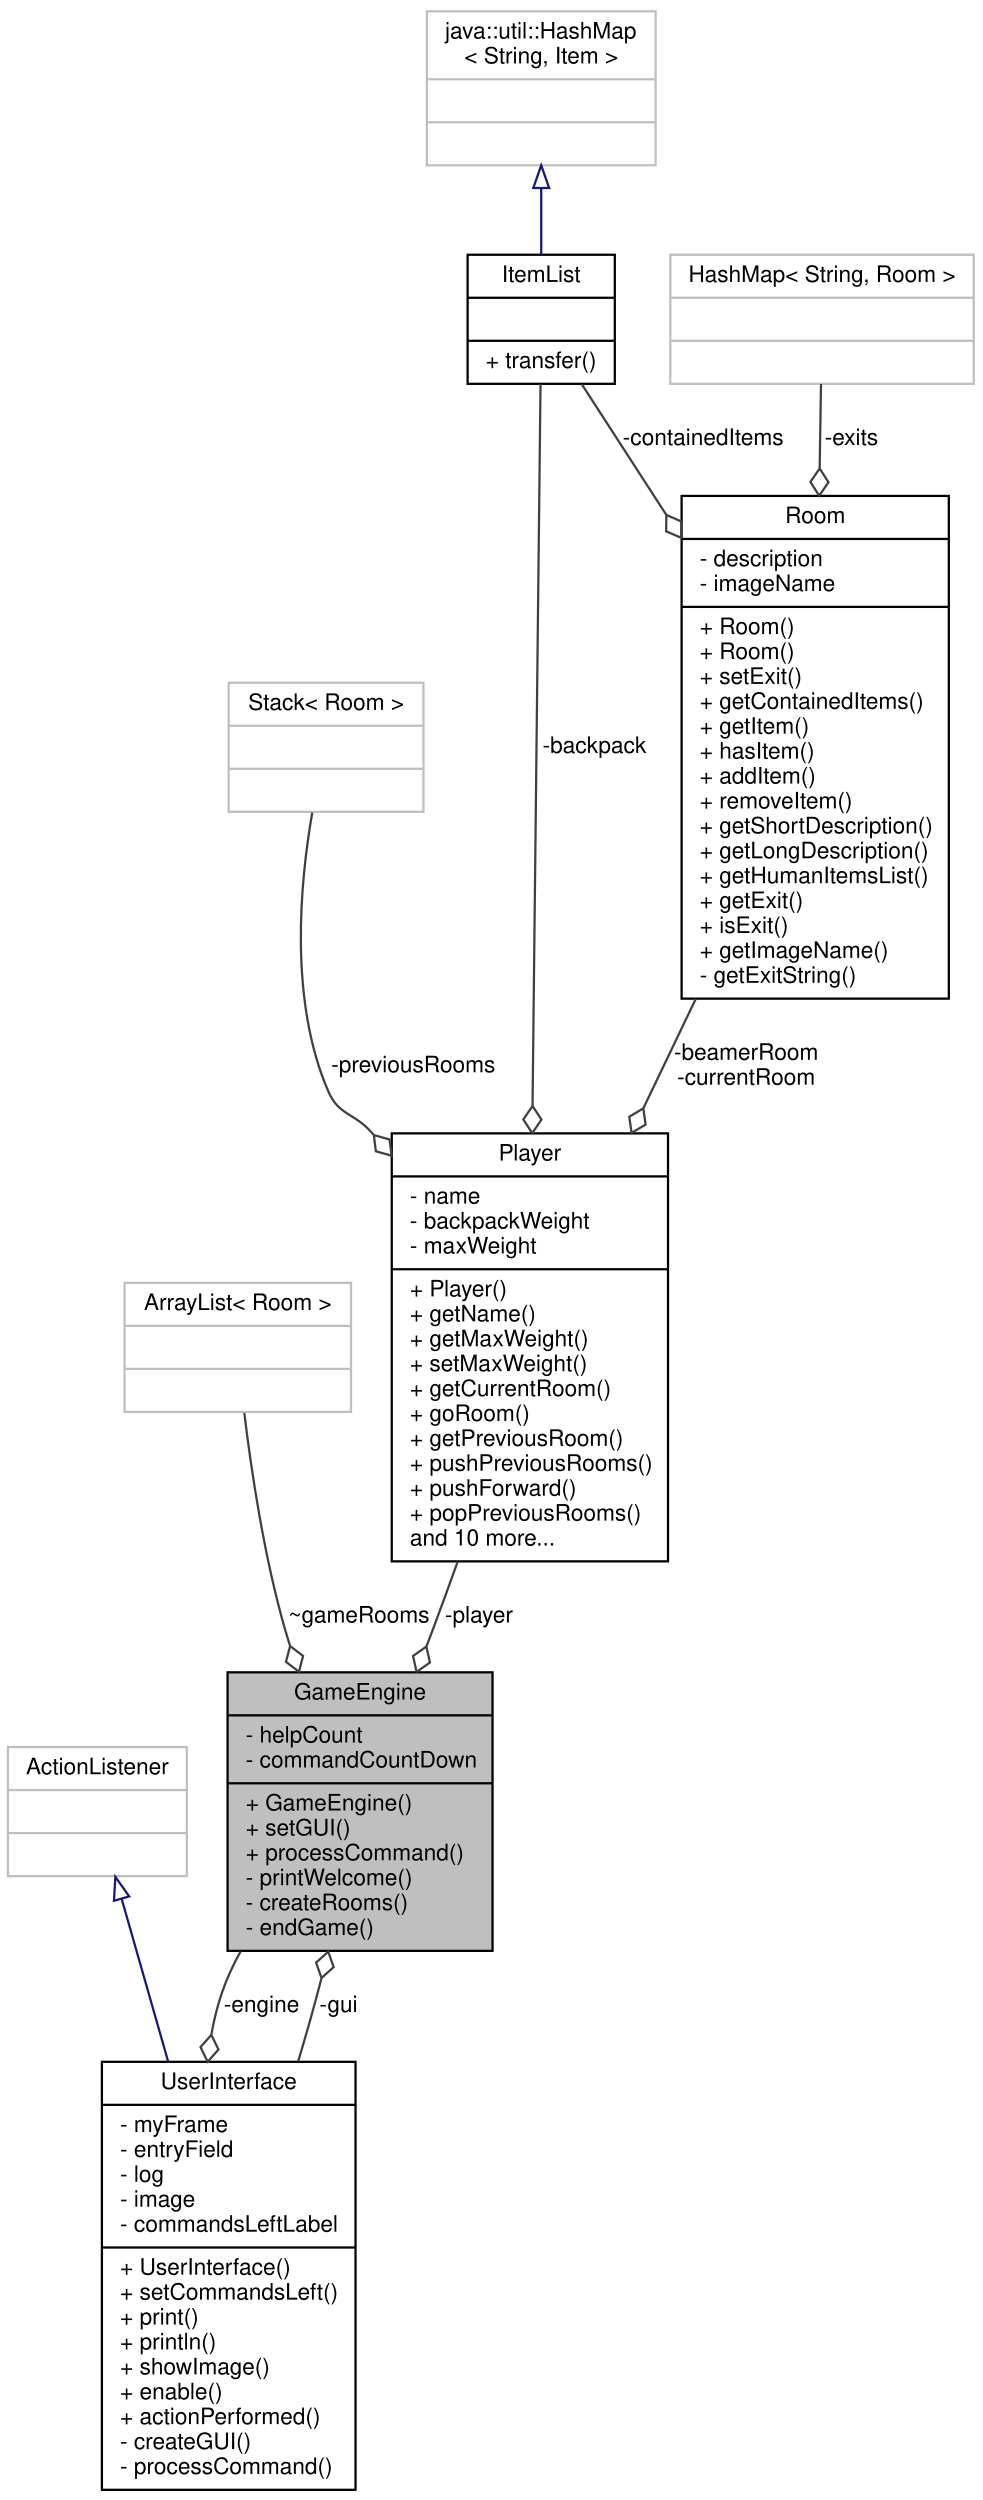
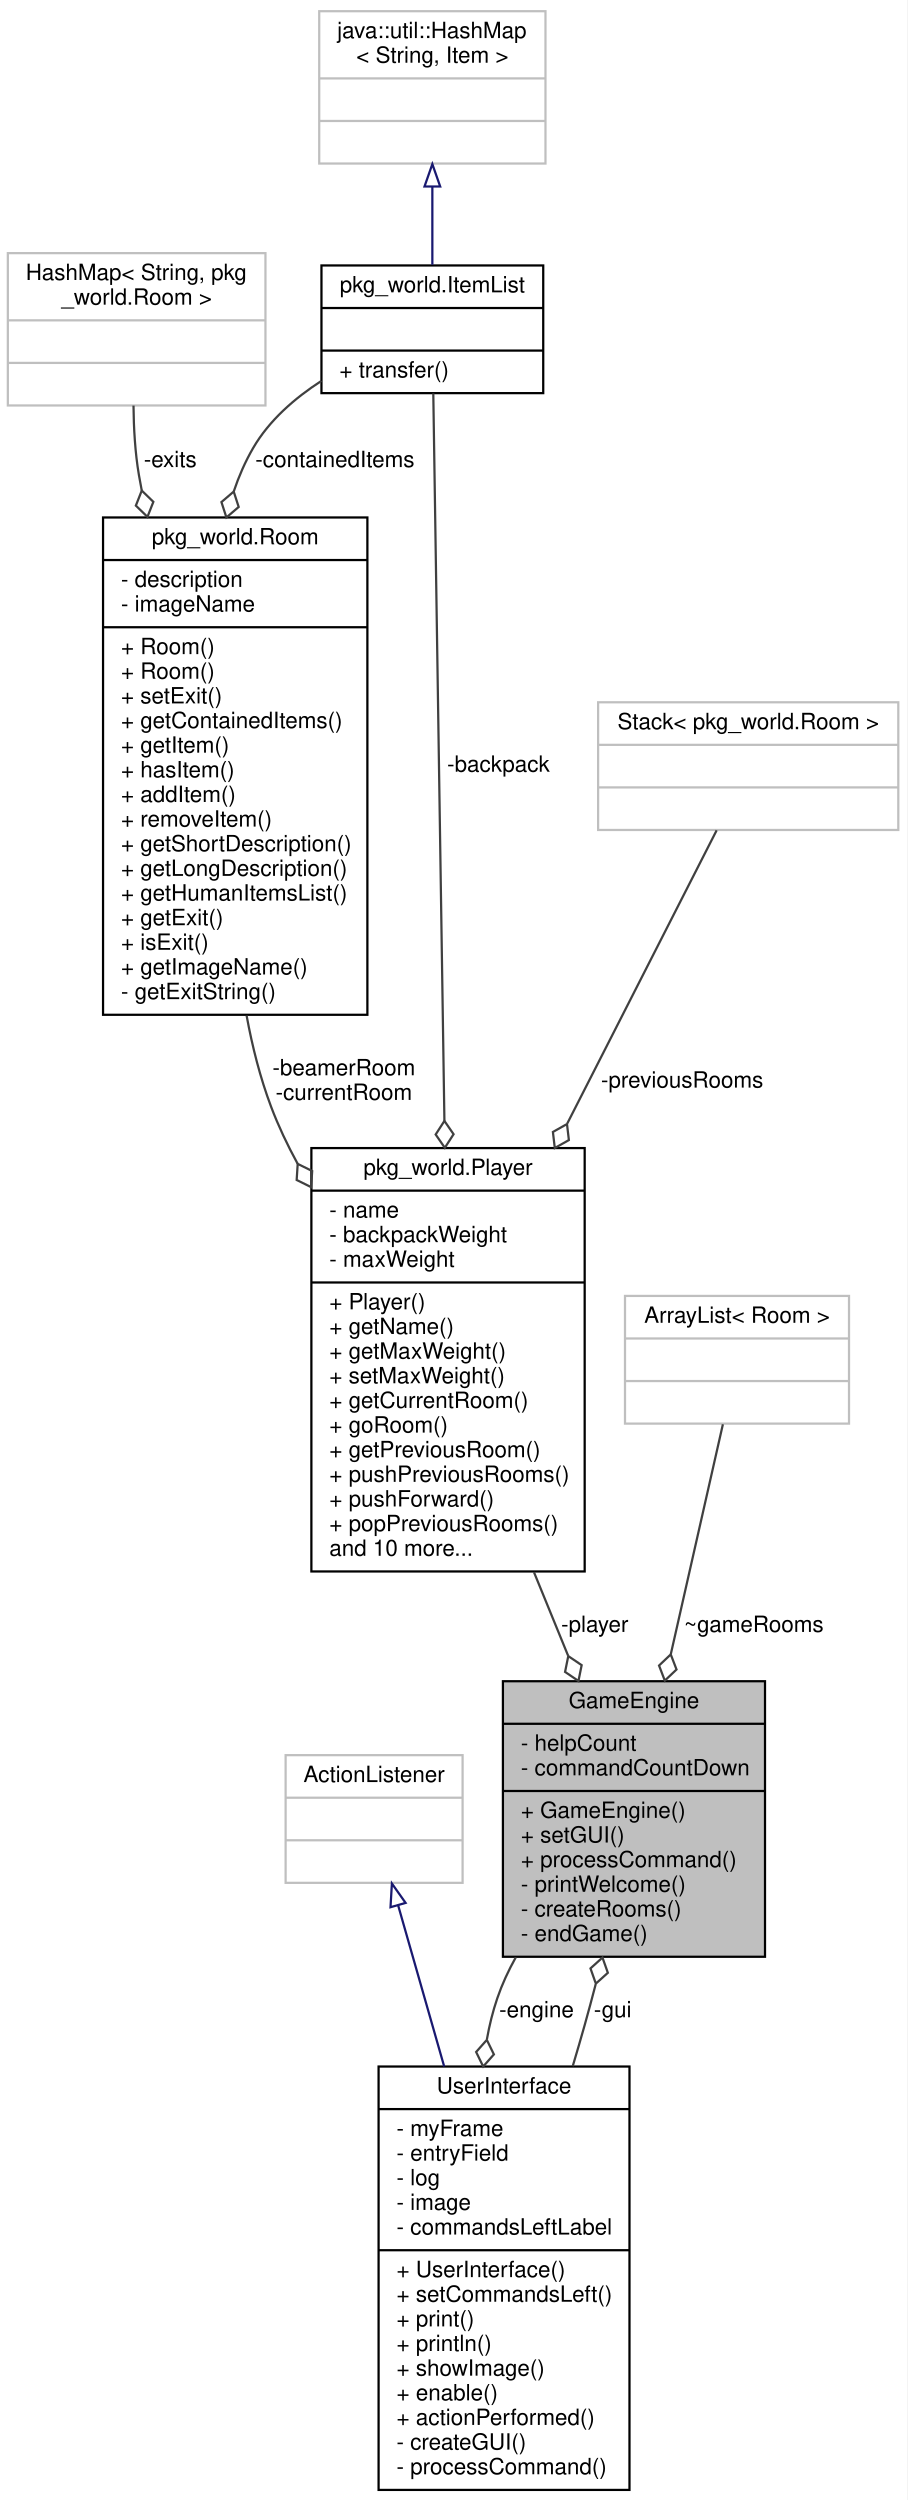
- <svg xmlns="http://www.w3.org/2000/svg" xmlns:xlink="http://www.w3.org/1999/xlink" width="434pt" height="1104pt" viewBox="0.00 0.00 434.00 1104.00">
-   <g id="graph0" class="graph" transform="scale(1 1) rotate(0) translate(4 1100)">
-     <polygon fill="white" stroke="none" points="-4,4 -4,-1100 430,-1100 430,4 -4,4" />
+ <svg xmlns="http://www.w3.org/2000/svg" xmlns:xlink="http://www.w3.org/1999/xlink" width="405pt" height="1116pt" viewBox="0.00 0.00 405.00 1116.00">
+   <g id="graph0" class="graph" transform="scale(1 1) rotate(0) translate(4 1112)">
+     <polygon fill="white" stroke="none" points="-4,4 -4,-1112 401,-1112 401,4 -4,4" />
    <g id="node1" class="node">
-       <polygon fill="#bfbfbf" stroke="black" points="96.5,-238.5 96.5,-361.5 213.5,-361.5 213.5,-238.5 96.5,-238.5" />
-       <text text-anchor="middle" x="155" y="-349.5" font-family="Helvetica,sans-Serif" font-size="10.00">GameEngine</text>
-       <polyline fill="none" stroke="black" points="96.5,-342.5 213.5,-342.5 " />
-       <text text-anchor="start" x="104.5" y="-330.5" font-family="Helvetica,sans-Serif" font-size="10.00">- helpCount</text>
-       <text text-anchor="start" x="104.5" y="-319.5" font-family="Helvetica,sans-Serif" font-size="10.00">- commandCountDown</text>
-       <polyline fill="none" stroke="black" points="96.5,-312.5 213.5,-312.5 " />
-       <text text-anchor="start" x="104.5" y="-300.5" font-family="Helvetica,sans-Serif" font-size="10.00">+ GameEngine()</text>
-       <text text-anchor="start" x="104.5" y="-289.5" font-family="Helvetica,sans-Serif" font-size="10.00">+ setGUI()</text>
-       <text text-anchor="start" x="104.5" y="-278.5" font-family="Helvetica,sans-Serif" font-size="10.00">+ processCommand()</text>
-       <text text-anchor="start" x="104.5" y="-267.5" font-family="Helvetica,sans-Serif" font-size="10.00">- printWelcome()</text>
-       <text text-anchor="start" x="104.5" y="-256.5" font-family="Helvetica,sans-Serif" font-size="10.00">- createRooms()</text>
-       <text text-anchor="start" x="104.5" y="-245.5" font-family="Helvetica,sans-Serif" font-size="10.00">- endGame()</text>
+       <polygon fill="#bfbfbf" stroke="black" points="220.5,-238.5 220.5,-361.5 337.5,-361.5 337.5,-238.5 220.5,-238.5" />
+       <text text-anchor="middle" x="279" y="-349.5" font-family="Helvetica,sans-Serif" font-size="10.00">GameEngine</text>
+       <polyline fill="none" stroke="black" points="220.5,-342.5 337.5,-342.5 " />
+       <text text-anchor="start" x="228.5" y="-330.5" font-family="Helvetica,sans-Serif" font-size="10.00">- helpCount</text>
+       <text text-anchor="start" x="228.5" y="-319.5" font-family="Helvetica,sans-Serif" font-size="10.00">- commandCountDown</text>
+       <polyline fill="none" stroke="black" points="220.5,-312.5 337.5,-312.5 " />
+       <text text-anchor="start" x="228.5" y="-300.5" font-family="Helvetica,sans-Serif" font-size="10.00">+ GameEngine()</text>
+       <text text-anchor="start" x="228.5" y="-289.5" font-family="Helvetica,sans-Serif" font-size="10.00">+ setGUI()</text>
+       <text text-anchor="start" x="228.5" y="-278.5" font-family="Helvetica,sans-Serif" font-size="10.00">+ processCommand()</text>
+       <text text-anchor="start" x="228.5" y="-267.5" font-family="Helvetica,sans-Serif" font-size="10.00">- printWelcome()</text>
+       <text text-anchor="start" x="228.5" y="-256.5" font-family="Helvetica,sans-Serif" font-size="10.00">- createRooms()</text>
+       <text text-anchor="start" x="228.5" y="-245.5" font-family="Helvetica,sans-Serif" font-size="10.00">- endGame()</text>
+     </g>
+     <g id="node9" class="node">
+       <g id="a_node9">
+         <a xlink:href="classUserInterface.html" target="_top" xlink:title="Class handling the game's user interface. ">
+           <polygon fill="white" stroke="black" points="165,-0.5 165,-189.5 277,-189.5 277,-0.5 165,-0.5" />
+           <text text-anchor="middle" x="221" y="-177.5" font-family="Helvetica,sans-Serif" font-size="10.00">UserInterface</text>
+           <polyline fill="none" stroke="black" points="165,-170.5 277,-170.5 " />
+           <text text-anchor="start" x="173" y="-158.5" font-family="Helvetica,sans-Serif" font-size="10.00">- myFrame</text>
+           <text text-anchor="start" x="173" y="-147.5" font-family="Helvetica,sans-Serif" font-size="10.00">- entryField</text>
+           <text text-anchor="start" x="173" y="-136.5" font-family="Helvetica,sans-Serif" font-size="10.00">- log</text>
+           <text text-anchor="start" x="173" y="-125.5" font-family="Helvetica,sans-Serif" font-size="10.00">- image</text>
+           <text text-anchor="start" x="173" y="-114.5" font-family="Helvetica,sans-Serif" font-size="10.00">- commandsLeftLabel</text>
+           <polyline fill="none" stroke="black" points="165,-107.5 277,-107.5 " />
+           <text text-anchor="start" x="173" y="-95.5" font-family="Helvetica,sans-Serif" font-size="10.00">+ UserInterface()</text>
+           <text text-anchor="start" x="173" y="-84.5" font-family="Helvetica,sans-Serif" font-size="10.00">+ setCommandsLeft()</text>
+           <text text-anchor="start" x="173" y="-73.5" font-family="Helvetica,sans-Serif" font-size="10.00">+ print()</text>
+           <text text-anchor="start" x="173" y="-62.5" font-family="Helvetica,sans-Serif" font-size="10.00">+ println()</text>
+           <text text-anchor="start" x="173" y="-51.5" font-family="Helvetica,sans-Serif" font-size="10.00">+ showImage()</text>
+           <text text-anchor="start" x="173" y="-40.5" font-family="Helvetica,sans-Serif" font-size="10.00">+ enable()</text>
+           <text text-anchor="start" x="173" y="-29.5" font-family="Helvetica,sans-Serif" font-size="10.00">+ actionPerformed()</text>
+           <text text-anchor="start" x="173" y="-18.5" font-family="Helvetica,sans-Serif" font-size="10.00">- createGUI()</text>
+           <text text-anchor="start" x="173" y="-7.5" font-family="Helvetica,sans-Serif" font-size="10.00">- processCommand()</text>
+         </a>
+       </g>
+     </g>
+     <g id="edge11" class="edge">
+       <path fill="none" stroke="#404040" d="M226.258,-238.263C222.965,-232.355 220.126,-226.232 218,-220 215.987,-214.101 214.468,-207.95 213.357,-201.681" />
+       <polygon fill="none" stroke="#404040" points="213.319,-201.402 208.546,-195.997 211.699,-189.512 216.473,-194.917 213.319,-201.402" />
+       <text text-anchor="middle" x="235.5" y="-211.5" font-family="Helvetica,sans-Serif" font-size="10.00"> -engine</text>
+     </g>
+     <g id="node2" class="node">
+       <g id="a_node2">
+         <a xlink:href="classpkg__world_1_1Player.html" target="_top" xlink:title="class Player used to handle the user's player. ">
+           <polygon fill="white" stroke="black" points="135,-410.5 135,-599.5 257,-599.5 257,-410.5 135,-410.5" />
+           <text text-anchor="middle" x="196" y="-587.5" font-family="Helvetica,sans-Serif" font-size="10.00">pkg_world.Player</text>
+           <polyline fill="none" stroke="black" points="135,-580.5 257,-580.5 " />
+           <text text-anchor="start" x="143" y="-568.5" font-family="Helvetica,sans-Serif" font-size="10.00">- name</text>
+           <text text-anchor="start" x="143" y="-557.5" font-family="Helvetica,sans-Serif" font-size="10.00">- backpackWeight</text>
+           <text text-anchor="start" x="143" y="-546.5" font-family="Helvetica,sans-Serif" font-size="10.00">- maxWeight</text>
+           <polyline fill="none" stroke="black" points="135,-539.5 257,-539.5 " />
+           <text text-anchor="start" x="143" y="-527.5" font-family="Helvetica,sans-Serif" font-size="10.00">+ Player()</text>
+           <text text-anchor="start" x="143" y="-516.5" font-family="Helvetica,sans-Serif" font-size="10.00">+ getName()</text>
+           <text text-anchor="start" x="143" y="-505.5" font-family="Helvetica,sans-Serif" font-size="10.00">+ getMaxWeight()</text>
+           <text text-anchor="start" x="143" y="-494.5" font-family="Helvetica,sans-Serif" font-size="10.00">+ setMaxWeight()</text>
+           <text text-anchor="start" x="143" y="-483.5" font-family="Helvetica,sans-Serif" font-size="10.00">+ getCurrentRoom()</text>
+           <text text-anchor="start" x="143" y="-472.5" font-family="Helvetica,sans-Serif" font-size="10.00">+ goRoom()</text>
+           <text text-anchor="start" x="143" y="-461.5" font-family="Helvetica,sans-Serif" font-size="10.00">+ getPreviousRoom()</text>
+           <text text-anchor="start" x="143" y="-450.5" font-family="Helvetica,sans-Serif" font-size="10.00">+ pushPreviousRooms()</text>
+           <text text-anchor="start" x="143" y="-439.5" font-family="Helvetica,sans-Serif" font-size="10.00">+ pushForward()</text>
+           <text text-anchor="start" x="143" y="-428.5" font-family="Helvetica,sans-Serif" font-size="10.00">+ popPreviousRooms()</text>
+           <text text-anchor="start" x="143" y="-417.5" font-family="Helvetica,sans-Serif" font-size="10.00">and 10 more...</text>
+         </a>
+       </g>
+     </g>
+     <g id="edge1" class="edge">
+       <path fill="none" stroke="#404040" d="M234.342,-410.225C239.46,-397.707 244.642,-385.032 249.575,-372.967" />
+       <polygon fill="none" stroke="#404040" points="249.677,-372.719 248.245,-365.651 254.218,-361.611 255.65,-368.679 249.677,-372.719" />
+       <text text-anchor="middle" x="261.5" y="-383.5" font-family="Helvetica,sans-Serif" font-size="10.00"> -player</text>
    </g>
    <g id="node3" class="node">
      <g id="a_node3">
-         <a xlink:href="classUserInterface.html" target="_top" xlink:title="Class handling the game's user interface. ">
-           <polygon fill="white" stroke="black" points="41,-0.5 41,-189.5 153,-189.5 153,-0.5 41,-0.5" />
-           <text text-anchor="middle" x="97" y="-177.5" font-family="Helvetica,sans-Serif" font-size="10.00">UserInterface</text>
-           <polyline fill="none" stroke="black" points="41,-170.5 153,-170.5 " />
-           <text text-anchor="start" x="49" y="-158.5" font-family="Helvetica,sans-Serif" font-size="10.00">- myFrame</text>
-           <text text-anchor="start" x="49" y="-147.5" font-family="Helvetica,sans-Serif" font-size="10.00">- entryField</text>
-           <text text-anchor="start" x="49" y="-136.5" font-family="Helvetica,sans-Serif" font-size="10.00">- log</text>
-           <text text-anchor="start" x="49" y="-125.5" font-family="Helvetica,sans-Serif" font-size="10.00">- image</text>
-           <text text-anchor="start" x="49" y="-114.5" font-family="Helvetica,sans-Serif" font-size="10.00">- commandsLeftLabel</text>
-           <polyline fill="none" stroke="black" points="41,-107.5 153,-107.5 " />
-           <text text-anchor="start" x="49" y="-95.5" font-family="Helvetica,sans-Serif" font-size="10.00">+ UserInterface()</text>
-           <text text-anchor="start" x="49" y="-84.5" font-family="Helvetica,sans-Serif" font-size="10.00">+ setCommandsLeft()</text>
-           <text text-anchor="start" x="49" y="-73.5" font-family="Helvetica,sans-Serif" font-size="10.00">+ print()</text>
-           <text text-anchor="start" x="49" y="-62.5" font-family="Helvetica,sans-Serif" font-size="10.00">+ println()</text>
-           <text text-anchor="start" x="49" y="-51.5" font-family="Helvetica,sans-Serif" font-size="10.00">+ showImage()</text>
-           <text text-anchor="start" x="49" y="-40.5" font-family="Helvetica,sans-Serif" font-size="10.00">+ enable()</text>
-           <text text-anchor="start" x="49" y="-29.5" font-family="Helvetica,sans-Serif" font-size="10.00">+ actionPerformed()</text>
-           <text text-anchor="start" x="49" y="-18.5" font-family="Helvetica,sans-Serif" font-size="10.00">- createGUI()</text>
-           <text text-anchor="start" x="49" y="-7.5" font-family="Helvetica,sans-Serif" font-size="10.00">- processCommand()</text>
-         </a>
-       </g>
-     </g>
-     <g id="edge4" class="edge">
-       <path fill="none" stroke="#404040" d="M102.258,-238.263C98.965,-232.355 96.126,-226.232 94,-220 91.987,-214.101 90.468,-207.95 89.357,-201.681" />
-       <polygon fill="none" stroke="#404040" points="89.319,-201.402 84.546,-195.997 87.699,-189.512 92.473,-194.917 89.319,-201.402" />
-       <text text-anchor="middle" x="111.5" y="-211.5" font-family="Helvetica,sans-Serif" font-size="10.00"> -engine</text>
-     </g>
-     <g id="node2" class="node">
-       <polygon fill="white" stroke="#bfbfbf" points="51,-476.5 51,-533.5 151,-533.5 151,-476.5 51,-476.5" />
-       <text text-anchor="middle" x="101" y="-521.5" font-family="Helvetica,sans-Serif" font-size="10.00">ArrayList&lt; Room &gt;</text>
-       <polyline fill="none" stroke="#bfbfbf" points="51,-514.5 151,-514.5 " />
-       <text text-anchor="middle" x="101" y="-502.5" font-family="Helvetica,sans-Serif" font-size="10.00"> </text>
-       <polyline fill="none" stroke="#bfbfbf" points="51,-495.5 151,-495.5 " />
-       <text text-anchor="middle" x="101" y="-483.5" font-family="Helvetica,sans-Serif" font-size="10.00"> </text>
-     </g>
-     <g id="edge1" class="edge">
-       <path fill="none" stroke="#404040" d="M103.893,-476.014C106.951,-450.611 112.652,-412.299 122,-380 122.651,-377.751 123.347,-375.48 124.079,-373.198" />
-       <polygon fill="none" stroke="#404040" points="124.114,-373.097 122.28,-366.123 128.012,-361.747 129.846,-368.721 124.114,-373.097" />
-       <text text-anchor="middle" x="154.5" y="-383.5" font-family="Helvetica,sans-Serif" font-size="10.00"> ~gameRooms</text>
+         <a xlink:href="classpkg__world_1_1ItemList.html" target="_top" xlink:title="class ItemList used to handle a list of Item (inventory). ">
+           <polygon fill="white" stroke="black" points="139.5,-936.5 139.5,-993.5 238.5,-993.5 238.5,-936.5 139.5,-936.5" />
+           <text text-anchor="middle" x="189" y="-981.5" font-family="Helvetica,sans-Serif" font-size="10.00">pkg_world.ItemList</text>
+           <polyline fill="none" stroke="black" points="139.5,-974.5 238.5,-974.5 " />
+           <text text-anchor="middle" x="189" y="-962.5" font-family="Helvetica,sans-Serif" font-size="10.00"> </text>
+           <polyline fill="none" stroke="black" points="139.5,-955.5 238.5,-955.5 " />
+           <text text-anchor="start" x="147.5" y="-943.5" font-family="Helvetica,sans-Serif" font-size="10.00">+ transfer()</text>
+         </a>
+       </g>
    </g>
    <g id="edge2" class="edge">
-       <path fill="none" stroke="#404040" d="M127.664,-189.65C129.518,-195.845 131.314,-202.003 133,-208 134.662,-213.912 136.313,-220.06 137.919,-226.248" />
-       <polygon fill="none" stroke="#404040" points="137.987,-226.511 143.343,-231.34 140.946,-238.141 135.59,-233.312 137.987,-226.511" />
-       <text text-anchor="middle" x="145.5" y="-211.5" font-family="Helvetica,sans-Serif" font-size="10.00"> -gui</text>
-     </g>
-     <g id="node4" class="node">
-       <polygon fill="white" stroke="#bfbfbf" points="-0.5,-271.5 -0.5,-328.5 78.5,-328.5 78.5,-271.5 -0.5,-271.5" />
-       <text text-anchor="middle" x="39" y="-316.5" font-family="Helvetica,sans-Serif" font-size="10.00">ActionListener</text>
-       <polyline fill="none" stroke="#bfbfbf" points="-0.5,-309.5 78.5,-309.5 " />
-       <text text-anchor="middle" x="39" y="-297.5" font-family="Helvetica,sans-Serif" font-size="10.00"> </text>
-       <polyline fill="none" stroke="#bfbfbf" points="-0.5,-290.5 78.5,-290.5 " />
-       <text text-anchor="middle" x="39" y="-278.5" font-family="Helvetica,sans-Serif" font-size="10.00"> </text>
-     </g>
-     <g id="edge3" class="edge">
-       <path fill="none" stroke="midnightblue" d="M49.739,-261.414C55.551,-241.072 63.013,-214.955 70.283,-189.511" />
-       <polygon fill="none" stroke="midnightblue" points="46.325,-260.623 46.943,-271.199 53.056,-262.546 46.325,-260.623" />
+       <path fill="none" stroke="#404040" d="M189.422,-936.381C190.381,-873.625 192.767,-717.543 194.385,-611.638" />
+       <polygon fill="none" stroke="#404040" points="194.386,-611.624 190.478,-605.563 194.569,-599.625 198.477,-605.686 194.386,-611.624" />
+       <text text-anchor="middle" x="218.5" y="-767.5" font-family="Helvetica,sans-Serif" font-size="10.00"> -backpack</text>
    </g>
    <g id="node5" class="node">
      <g id="a_node5">
-         <a xlink:href="classPlayer.html" target="_top" xlink:title="class Player used to handle the user's player. ">
-           <polygon fill="white" stroke="black" points="169,-410.5 169,-599.5 291,-599.5 291,-410.5 169,-410.5" />
-           <text text-anchor="middle" x="230" y="-587.5" font-family="Helvetica,sans-Serif" font-size="10.00">Player</text>
-           <polyline fill="none" stroke="black" points="169,-580.5 291,-580.5 " />
-           <text text-anchor="start" x="177" y="-568.5" font-family="Helvetica,sans-Serif" font-size="10.00">- name</text>
-           <text text-anchor="start" x="177" y="-557.5" font-family="Helvetica,sans-Serif" font-size="10.00">- backpackWeight</text>
-           <text text-anchor="start" x="177" y="-546.5" font-family="Helvetica,sans-Serif" font-size="10.00">- maxWeight</text>
-           <polyline fill="none" stroke="black" points="169,-539.5 291,-539.5 " />
-           <text text-anchor="start" x="177" y="-527.5" font-family="Helvetica,sans-Serif" font-size="10.00">+ Player()</text>
-           <text text-anchor="start" x="177" y="-516.5" font-family="Helvetica,sans-Serif" font-size="10.00">+ getName()</text>
-           <text text-anchor="start" x="177" y="-505.5" font-family="Helvetica,sans-Serif" font-size="10.00">+ getMaxWeight()</text>
-           <text text-anchor="start" x="177" y="-494.5" font-family="Helvetica,sans-Serif" font-size="10.00">+ setMaxWeight()</text>
-           <text text-anchor="start" x="177" y="-483.5" font-family="Helvetica,sans-Serif" font-size="10.00">+ getCurrentRoom()</text>
-           <text text-anchor="start" x="177" y="-472.5" font-family="Helvetica,sans-Serif" font-size="10.00">+ goRoom()</text>
-           <text text-anchor="start" x="177" y="-461.5" font-family="Helvetica,sans-Serif" font-size="10.00">+ getPreviousRoom()</text>
-           <text text-anchor="start" x="177" y="-450.5" font-family="Helvetica,sans-Serif" font-size="10.00">+ pushPreviousRooms()</text>
-           <text text-anchor="start" x="177" y="-439.5" font-family="Helvetica,sans-Serif" font-size="10.00">+ pushForward()</text>
-           <text text-anchor="start" x="177" y="-428.5" font-family="Helvetica,sans-Serif" font-size="10.00">+ popPreviousRooms()</text>
-           <text text-anchor="start" x="177" y="-417.5" font-family="Helvetica,sans-Serif" font-size="10.00">and 10 more...</text>
+         <a xlink:href="classpkg__world_1_1Room.html" target="_top" xlink:title="Class used to handle a game's room. ">
+           <polygon fill="white" stroke="black" points="42,-659 42,-881 160,-881 160,-659 42,-659" />
+           <text text-anchor="middle" x="101" y="-869" font-family="Helvetica,sans-Serif" font-size="10.00">pkg_world.Room</text>
+           <polyline fill="none" stroke="black" points="42,-862 160,-862 " />
+           <text text-anchor="start" x="50" y="-850" font-family="Helvetica,sans-Serif" font-size="10.00">- description</text>
+           <text text-anchor="start" x="50" y="-839" font-family="Helvetica,sans-Serif" font-size="10.00">- imageName</text>
+           <polyline fill="none" stroke="black" points="42,-832 160,-832 " />
+           <text text-anchor="start" x="50" y="-820" font-family="Helvetica,sans-Serif" font-size="10.00">+ Room()</text>
+           <text text-anchor="start" x="50" y="-809" font-family="Helvetica,sans-Serif" font-size="10.00">+ Room()</text>
+           <text text-anchor="start" x="50" y="-798" font-family="Helvetica,sans-Serif" font-size="10.00">+ setExit()</text>
+           <text text-anchor="start" x="50" y="-787" font-family="Helvetica,sans-Serif" font-size="10.00">+ getContainedItems()</text>
+           <text text-anchor="start" x="50" y="-776" font-family="Helvetica,sans-Serif" font-size="10.00">+ getItem()</text>
+           <text text-anchor="start" x="50" y="-765" font-family="Helvetica,sans-Serif" font-size="10.00">+ hasItem()</text>
+           <text text-anchor="start" x="50" y="-754" font-family="Helvetica,sans-Serif" font-size="10.00">+ addItem()</text>
+           <text text-anchor="start" x="50" y="-743" font-family="Helvetica,sans-Serif" font-size="10.00">+ removeItem()</text>
+           <text text-anchor="start" x="50" y="-732" font-family="Helvetica,sans-Serif" font-size="10.00">+ getShortDescription()</text>
+           <text text-anchor="start" x="50" y="-721" font-family="Helvetica,sans-Serif" font-size="10.00">+ getLongDescription()</text>
+           <text text-anchor="start" x="50" y="-710" font-family="Helvetica,sans-Serif" font-size="10.00">+ getHumanItemsList()</text>
+           <text text-anchor="start" x="50" y="-699" font-family="Helvetica,sans-Serif" font-size="10.00">+ getExit()</text>
+           <text text-anchor="start" x="50" y="-688" font-family="Helvetica,sans-Serif" font-size="10.00">+ isExit()</text>
+           <text text-anchor="start" x="50" y="-677" font-family="Helvetica,sans-Serif" font-size="10.00">+ getImageName()</text>
+           <text text-anchor="start" x="50" y="-666" font-family="Helvetica,sans-Serif" font-size="10.00">- getExitString()</text>
        </a>
      </g>
    </g>
    <g id="edge5" class="edge">
-       <path fill="none" stroke="#404040" d="M198.107,-410.38C194.435,-400.101 190.686,-389.812 187,-380 186.126,-377.673 185.229,-375.312 184.315,-372.93" />
-       <polygon fill="none" stroke="#404040" points="184.295,-372.876 178.393,-368.733 179.948,-361.691 185.85,-365.835 184.295,-372.876" />
-       <text text-anchor="middle" x="207.5" y="-383.5" font-family="Helvetica,sans-Serif" font-size="10.00"> -player</text>
+       <path fill="none" stroke="#404040" d="M139.474,-941.966C127.52,-934.236 116.147,-924.323 109,-912 105.454,-905.886 102.605,-899.36 100.341,-892.594" />
+       <polygon fill="none" stroke="#404040" points="100.331,-892.557 94.849,-887.872 97.064,-881.01 102.547,-885.694 100.331,-892.557" />
+       <text text-anchor="middle" x="145.5" y="-903.5" font-family="Helvetica,sans-Serif" font-size="10.00"> -containedItems</text>
+     </g>
+     <g id="node4" class="node">
+       <polygon fill="white" stroke="#bfbfbf" points="138.5,-1039 138.5,-1107 239.5,-1107 239.5,-1039 138.5,-1039" />
+       <text text-anchor="start" x="146.5" y="-1095" font-family="Helvetica,sans-Serif" font-size="10.00">java::util::HashMap</text>
+       <text text-anchor="middle" x="189" y="-1084" font-family="Helvetica,sans-Serif" font-size="10.00">&lt; String, Item &gt;</text>
+       <polyline fill="none" stroke="#bfbfbf" points="138.5,-1077 239.5,-1077 " />
+       <text text-anchor="middle" x="189" y="-1065" font-family="Helvetica,sans-Serif" font-size="10.00"> </text>
+       <polyline fill="none" stroke="#bfbfbf" points="138.5,-1058 239.5,-1058 " />
+       <text text-anchor="middle" x="189" y="-1046" font-family="Helvetica,sans-Serif" font-size="10.00"> </text>
+     </g>
+     <g id="edge3" class="edge">
+       <path fill="none" stroke="midnightblue" d="M189,-1028.64C189,-1016.87 189,-1004.44 189,-993.791" />
+       <polygon fill="none" stroke="midnightblue" points="185.5,-1028.75 189,-1038.75 192.5,-1028.75 185.5,-1028.75" />
+     </g>
+     <g id="edge4" class="edge">
+       <path fill="none" stroke="#404040" d="M106.09,-658.601C108.645,-644.678 112.172,-630.83 117,-618 120.241,-609.388 124.306,-600.822 128.871,-592.484" />
+       <polygon fill="none" stroke="#404040" points="128.892,-592.449 128.432,-585.252 134.897,-582.06 135.358,-589.256 128.892,-592.449" />
+       <text text-anchor="middle" x="149.5" y="-632" font-family="Helvetica,sans-Serif" font-size="10.00"> -beamerRoom</text>
+       <text text-anchor="middle" x="149.5" y="-621" font-family="Helvetica,sans-Serif" font-size="10.00">-currentRoom</text>
    </g>
    <g id="node6" class="node">
-       <polygon fill="white" stroke="#bfbfbf" points="97,-741.5 97,-798.5 183,-798.5 183,-741.5 97,-741.5" />
-       <text text-anchor="middle" x="140" y="-786.5" font-family="Helvetica,sans-Serif" font-size="10.00">Stack&lt; Room &gt;</text>
-       <polyline fill="none" stroke="#bfbfbf" points="97,-779.5 183,-779.5 " />
-       <text text-anchor="middle" x="140" y="-767.5" font-family="Helvetica,sans-Serif" font-size="10.00"> </text>
-       <polyline fill="none" stroke="#bfbfbf" points="97,-760.5 183,-760.5 " />
-       <text text-anchor="middle" x="140" y="-748.5" font-family="Helvetica,sans-Serif" font-size="10.00"> </text>
+       <polygon fill="white" stroke="#bfbfbf" points="-0.5,-931 -0.5,-999 114.5,-999 114.5,-931 -0.5,-931" />
+       <text text-anchor="start" x="7.5" y="-987" font-family="Helvetica,sans-Serif" font-size="10.00">HashMap&lt; String, pkg</text>
+       <text text-anchor="middle" x="57" y="-976" font-family="Helvetica,sans-Serif" font-size="10.00">_world.Room &gt;</text>
+       <polyline fill="none" stroke="#bfbfbf" points="-0.5,-969 114.5,-969 " />
+       <text text-anchor="middle" x="57" y="-957" font-family="Helvetica,sans-Serif" font-size="10.00"> </text>
+       <polyline fill="none" stroke="#bfbfbf" points="-0.5,-950 114.5,-950 " />
+       <text text-anchor="middle" x="57" y="-938" font-family="Helvetica,sans-Serif" font-size="10.00"> </text>
    </g>
    <g id="edge6" class="edge">
-       <path fill="none" stroke="#404040" d="M133.908,-741.218C128.425,-709.871 123.62,-658.04 141,-618 145.632,-607.33 152.275,-608.697 160,-600 160.279,-599.686 160.557,-599.371 160.836,-599.056" />
-       <polygon fill="none" stroke="#404040" points="161.096,-598.753 161.97,-591.595 168.913,-589.648 168.04,-596.806 161.096,-598.753" />
-       <text text-anchor="middle" x="178.5" y="-626.5" font-family="Helvetica,sans-Serif" font-size="10.00"> -previousRooms</text>
+       <path fill="none" stroke="#404040" d="M55.595,-930.935C55.685,-920.937 56.302,-909.969 58,-900 58.394,-897.687 58.822,-895.36 59.281,-893.022" />
+       <polygon fill="none" stroke="#404040" points="59.286,-893 56.643,-886.29 61.819,-881.27 64.462,-887.979 59.286,-893" />
+       <text text-anchor="middle" x="72" y="-903.5" font-family="Helvetica,sans-Serif" font-size="10.00"> -exits</text>
    </g>
    <g id="node7" class="node">
-       <g id="a_node7">
-         <a xlink:href="classRoom.html" target="_top" xlink:title="Class used to handle a game's room. ">
-           <polygon fill="white" stroke="black" points="297,-659 297,-881 415,-881 415,-659 297,-659" />
-           <text text-anchor="middle" x="356" y="-869" font-family="Helvetica,sans-Serif" font-size="10.00">Room</text>
-           <polyline fill="none" stroke="black" points="297,-862 415,-862 " />
-           <text text-anchor="start" x="305" y="-850" font-family="Helvetica,sans-Serif" font-size="10.00">- description</text>
-           <text text-anchor="start" x="305" y="-839" font-family="Helvetica,sans-Serif" font-size="10.00">- imageName</text>
-           <polyline fill="none" stroke="black" points="297,-832 415,-832 " />
-           <text text-anchor="start" x="305" y="-820" font-family="Helvetica,sans-Serif" font-size="10.00">+ Room()</text>
-           <text text-anchor="start" x="305" y="-809" font-family="Helvetica,sans-Serif" font-size="10.00">+ Room()</text>
-           <text text-anchor="start" x="305" y="-798" font-family="Helvetica,sans-Serif" font-size="10.00">+ setExit()</text>
-           <text text-anchor="start" x="305" y="-787" font-family="Helvetica,sans-Serif" font-size="10.00">+ getContainedItems()</text>
-           <text text-anchor="start" x="305" y="-776" font-family="Helvetica,sans-Serif" font-size="10.00">+ getItem()</text>
-           <text text-anchor="start" x="305" y="-765" font-family="Helvetica,sans-Serif" font-size="10.00">+ hasItem()</text>
-           <text text-anchor="start" x="305" y="-754" font-family="Helvetica,sans-Serif" font-size="10.00">+ addItem()</text>
-           <text text-anchor="start" x="305" y="-743" font-family="Helvetica,sans-Serif" font-size="10.00">+ removeItem()</text>
-           <text text-anchor="start" x="305" y="-732" font-family="Helvetica,sans-Serif" font-size="10.00">+ getShortDescription()</text>
-           <text text-anchor="start" x="305" y="-721" font-family="Helvetica,sans-Serif" font-size="10.00">+ getLongDescription()</text>
-           <text text-anchor="start" x="305" y="-710" font-family="Helvetica,sans-Serif" font-size="10.00">+ getHumanItemsList()</text>
-           <text text-anchor="start" x="305" y="-699" font-family="Helvetica,sans-Serif" font-size="10.00">+ getExit()</text>
-           <text text-anchor="start" x="305" y="-688" font-family="Helvetica,sans-Serif" font-size="10.00">+ isExit()</text>
-           <text text-anchor="start" x="305" y="-677" font-family="Helvetica,sans-Serif" font-size="10.00">+ getImageName()</text>
-           <text text-anchor="start" x="305" y="-666" font-family="Helvetica,sans-Serif" font-size="10.00">- getExitString()</text>
-         </a>
-       </g>
+       <polygon fill="white" stroke="#bfbfbf" points="263,-741.5 263,-798.5 397,-798.5 397,-741.5 263,-741.5" />
+       <text text-anchor="middle" x="330" y="-786.5" font-family="Helvetica,sans-Serif" font-size="10.00">Stack&lt; pkg_world.Room &gt;</text>
+       <polyline fill="none" stroke="#bfbfbf" points="263,-779.5 397,-779.5 " />
+       <text text-anchor="middle" x="330" y="-767.5" font-family="Helvetica,sans-Serif" font-size="10.00"> </text>
+       <polyline fill="none" stroke="#bfbfbf" points="263,-760.5 397,-760.5 " />
+       <text text-anchor="middle" x="330" y="-748.5" font-family="Helvetica,sans-Serif" font-size="10.00"> </text>
    </g>
    <g id="edge7" class="edge">
-       <path fill="none" stroke="#404040" d="M303.295,-658.988C295.624,-642.977 287.744,-626.529 280.126,-610.628" />
-       <polygon fill="none" stroke="#404040" points="280.085,-610.541 273.885,-606.859 274.9,-599.719 281.1,-603.402 280.085,-610.541" />
-       <text text-anchor="middle" x="325.5" y="-632" font-family="Helvetica,sans-Serif" font-size="10.00"> -beamerRoom</text>
-       <text text-anchor="middle" x="325.5" y="-621" font-family="Helvetica,sans-Serif" font-size="10.00">-currentRoom</text>
+       <path fill="none" stroke="#404040" d="M315.913,-741.351C300.079,-710.274 273.419,-657.95 249.253,-610.519" />
+       <polygon fill="none" stroke="#404040" points="249.105,-610.229 242.817,-606.699 243.658,-599.537 249.946,-603.067 249.105,-610.229" />
+       <text text-anchor="middle" x="300.5" y="-626.5" font-family="Helvetica,sans-Serif" font-size="10.00"> -previousRooms</text>
    </g>
    <g id="node8" class="node">
-       <g id="a_node8">
-         <a xlink:href="classItemList.html" target="_top" xlink:title="class ItemList used to handle a list of Item (inventory). ">
-           <polygon fill="white" stroke="black" points="202.5,-930.5 202.5,-987.5 267.5,-987.5 267.5,-930.5 202.5,-930.5" />
-           <text text-anchor="middle" x="235" y="-975.5" font-family="Helvetica,sans-Serif" font-size="10.00">ItemList</text>
-           <polyline fill="none" stroke="black" points="202.5,-968.5 267.5,-968.5 " />
-           <text text-anchor="middle" x="235" y="-956.5" font-family="Helvetica,sans-Serif" font-size="10.00"> </text>
-           <polyline fill="none" stroke="black" points="202.5,-949.5 267.5,-949.5 " />
-           <text text-anchor="start" x="210.5" y="-937.5" font-family="Helvetica,sans-Serif" font-size="10.00">+ transfer()</text>
-         </a>
-       </g>
-     </g>
-     <g id="edge11" class="edge">
-       <path fill="none" stroke="#404040" d="M234.695,-930.406C234.01,-868.549 232.324,-716.055 231.17,-611.76" />
-       <polygon fill="none" stroke="#404040" points="231.168,-611.606 227.102,-605.65 231.035,-599.606 235.102,-605.562 231.168,-611.606" />
-       <text text-anchor="middle" x="258.5" y="-767.5" font-family="Helvetica,sans-Serif" font-size="10.00"> -backpack</text>
+       <polygon fill="white" stroke="#bfbfbf" points="275,-476.5 275,-533.5 375,-533.5 375,-476.5 275,-476.5" />
+       <text text-anchor="middle" x="325" y="-521.5" font-family="Helvetica,sans-Serif" font-size="10.00">ArrayList&lt; Room &gt;</text>
+       <polyline fill="none" stroke="#bfbfbf" points="275,-514.5 375,-514.5 " />
+       <text text-anchor="middle" x="325" y="-502.5" font-family="Helvetica,sans-Serif" font-size="10.00"> </text>
+       <polyline fill="none" stroke="#bfbfbf" points="275,-495.5 375,-495.5 " />
+       <text text-anchor="middle" x="325" y="-483.5" font-family="Helvetica,sans-Serif" font-size="10.00"> </text>
    </g>
    <g id="edge8" class="edge">
-       <path fill="none" stroke="#404040" d="M252.854,-930.408C263.012,-914.708 276.435,-893.965 290.225,-872.652" />
-       <polygon fill="none" stroke="#404040" points="290.274,-872.576 290.175,-865.366 296.793,-862.501 296.892,-869.712 290.274,-872.576" />
-       <text text-anchor="middle" x="306.5" y="-903.5" font-family="Helvetica,sans-Serif" font-size="10.00"> -containedItems</text>
-     </g>
-     <g id="node9" class="node">
-       <polygon fill="white" stroke="#bfbfbf" points="184.5,-1027 184.5,-1095 285.5,-1095 285.5,-1027 184.5,-1027" />
-       <text text-anchor="start" x="192.5" y="-1083" font-family="Helvetica,sans-Serif" font-size="10.00">java::util::HashMap</text>
-       <text text-anchor="middle" x="235" y="-1072" font-family="Helvetica,sans-Serif" font-size="10.00">&lt; String, Item &gt;</text>
-       <polyline fill="none" stroke="#bfbfbf" points="184.5,-1065 285.5,-1065 " />
-       <text text-anchor="middle" x="235" y="-1053" font-family="Helvetica,sans-Serif" font-size="10.00"> </text>
-       <polyline fill="none" stroke="#bfbfbf" points="184.5,-1046 285.5,-1046 " />
-       <text text-anchor="middle" x="235" y="-1034" font-family="Helvetica,sans-Serif" font-size="10.00"> </text>
+       <path fill="none" stroke="#404040" d="M318.7,-476.199C312.731,-449.859 303.507,-409.15 295.451,-373.601" />
+       <polygon fill="none" stroke="#404040" points="295.423,-373.475 290.196,-368.507 292.771,-361.771 297.998,-366.739 295.423,-373.475" />
+       <text text-anchor="middle" x="332.5" y="-383.5" font-family="Helvetica,sans-Serif" font-size="10.00"> ~gameRooms</text>
    </g>
    <g id="edge9" class="edge">
-       <path fill="none" stroke="midnightblue" d="M235,-1016.86C235,-1006.95 235,-996.682 235,-987.64" />
-       <polygon fill="none" stroke="midnightblue" points="231.5,-1016.98 235,-1026.98 238.5,-1016.98 231.5,-1016.98" />
+       <path fill="none" stroke="#404040" d="M251.664,-189.65C253.518,-195.845 255.314,-202.003 257,-208 258.662,-213.912 260.313,-220.06 261.919,-226.248" />
+       <polygon fill="none" stroke="#404040" points="261.987,-226.511 267.343,-231.34 264.946,-238.141 259.59,-233.312 261.987,-226.511" />
+       <text text-anchor="middle" x="269.5" y="-211.5" font-family="Helvetica,sans-Serif" font-size="10.00"> -gui</text>
    </g>
    <g id="node10" class="node">
-       <polygon fill="white" stroke="#bfbfbf" points="292,-930.5 292,-987.5 426,-987.5 426,-930.5 292,-930.5" />
-       <text text-anchor="middle" x="359" y="-975.5" font-family="Helvetica,sans-Serif" font-size="10.00">HashMap&lt; String, Room &gt;</text>
-       <polyline fill="none" stroke="#bfbfbf" points="292,-968.5 426,-968.5 " />
-       <text text-anchor="middle" x="359" y="-956.5" font-family="Helvetica,sans-Serif" font-size="10.00"> </text>
-       <polyline fill="none" stroke="#bfbfbf" points="292,-949.5 426,-949.5 " />
-       <text text-anchor="middle" x="359" y="-937.5" font-family="Helvetica,sans-Serif" font-size="10.00"> </text>
+       <polygon fill="white" stroke="#bfbfbf" points="123.5,-271.5 123.5,-328.5 202.5,-328.5 202.5,-271.5 123.5,-271.5" />
+       <text text-anchor="middle" x="163" y="-316.5" font-family="Helvetica,sans-Serif" font-size="10.00">ActionListener</text>
+       <polyline fill="none" stroke="#bfbfbf" points="123.5,-309.5 202.5,-309.5 " />
+       <text text-anchor="middle" x="163" y="-297.5" font-family="Helvetica,sans-Serif" font-size="10.00"> </text>
+       <polyline fill="none" stroke="#bfbfbf" points="123.5,-290.5 202.5,-290.5 " />
+       <text text-anchor="middle" x="163" y="-278.5" font-family="Helvetica,sans-Serif" font-size="10.00"> </text>
    </g>
    <g id="edge10" class="edge">
-       <path fill="none" stroke="#404040" d="M358.557,-930.408C358.388,-919.878 358.183,-907.08 357.963,-893.362" />
-       <polygon fill="none" stroke="#404040" points="357.959,-893.104 353.863,-887.169 357.766,-881.105 361.862,-887.04 357.959,-893.104" />
-       <text text-anchor="middle" x="372" y="-903.5" font-family="Helvetica,sans-Serif" font-size="10.00"> -exits</text>
+       <path fill="none" stroke="midnightblue" d="M173.739,-261.414C179.551,-241.072 187.013,-214.955 194.283,-189.511" />
+       <polygon fill="none" stroke="midnightblue" points="170.325,-260.623 170.943,-271.199 177.056,-262.546 170.325,-260.623" />
    </g>
  </g>
</svg>
